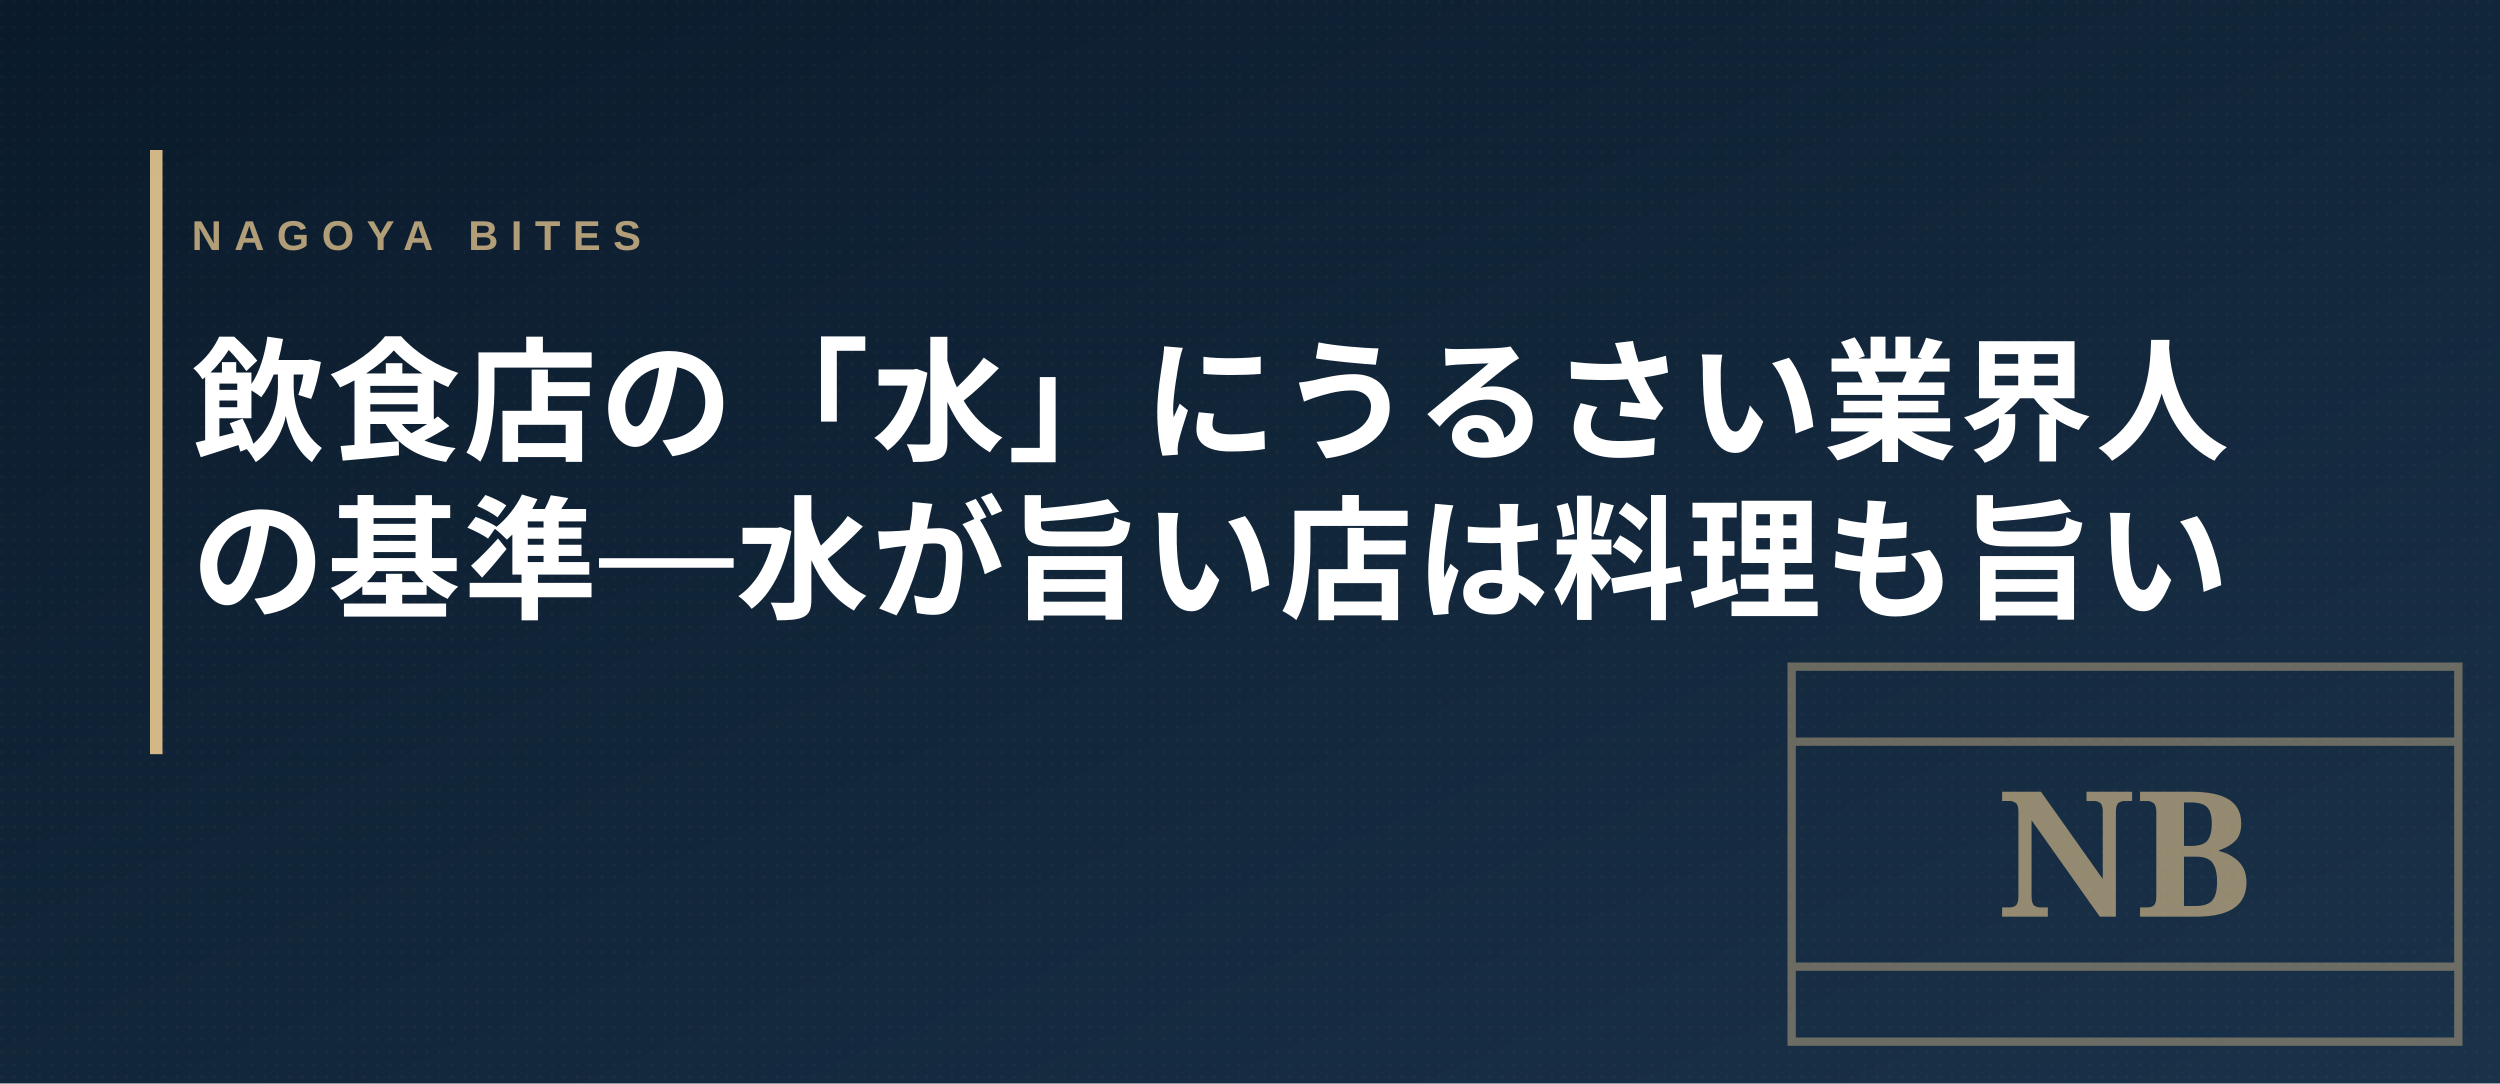
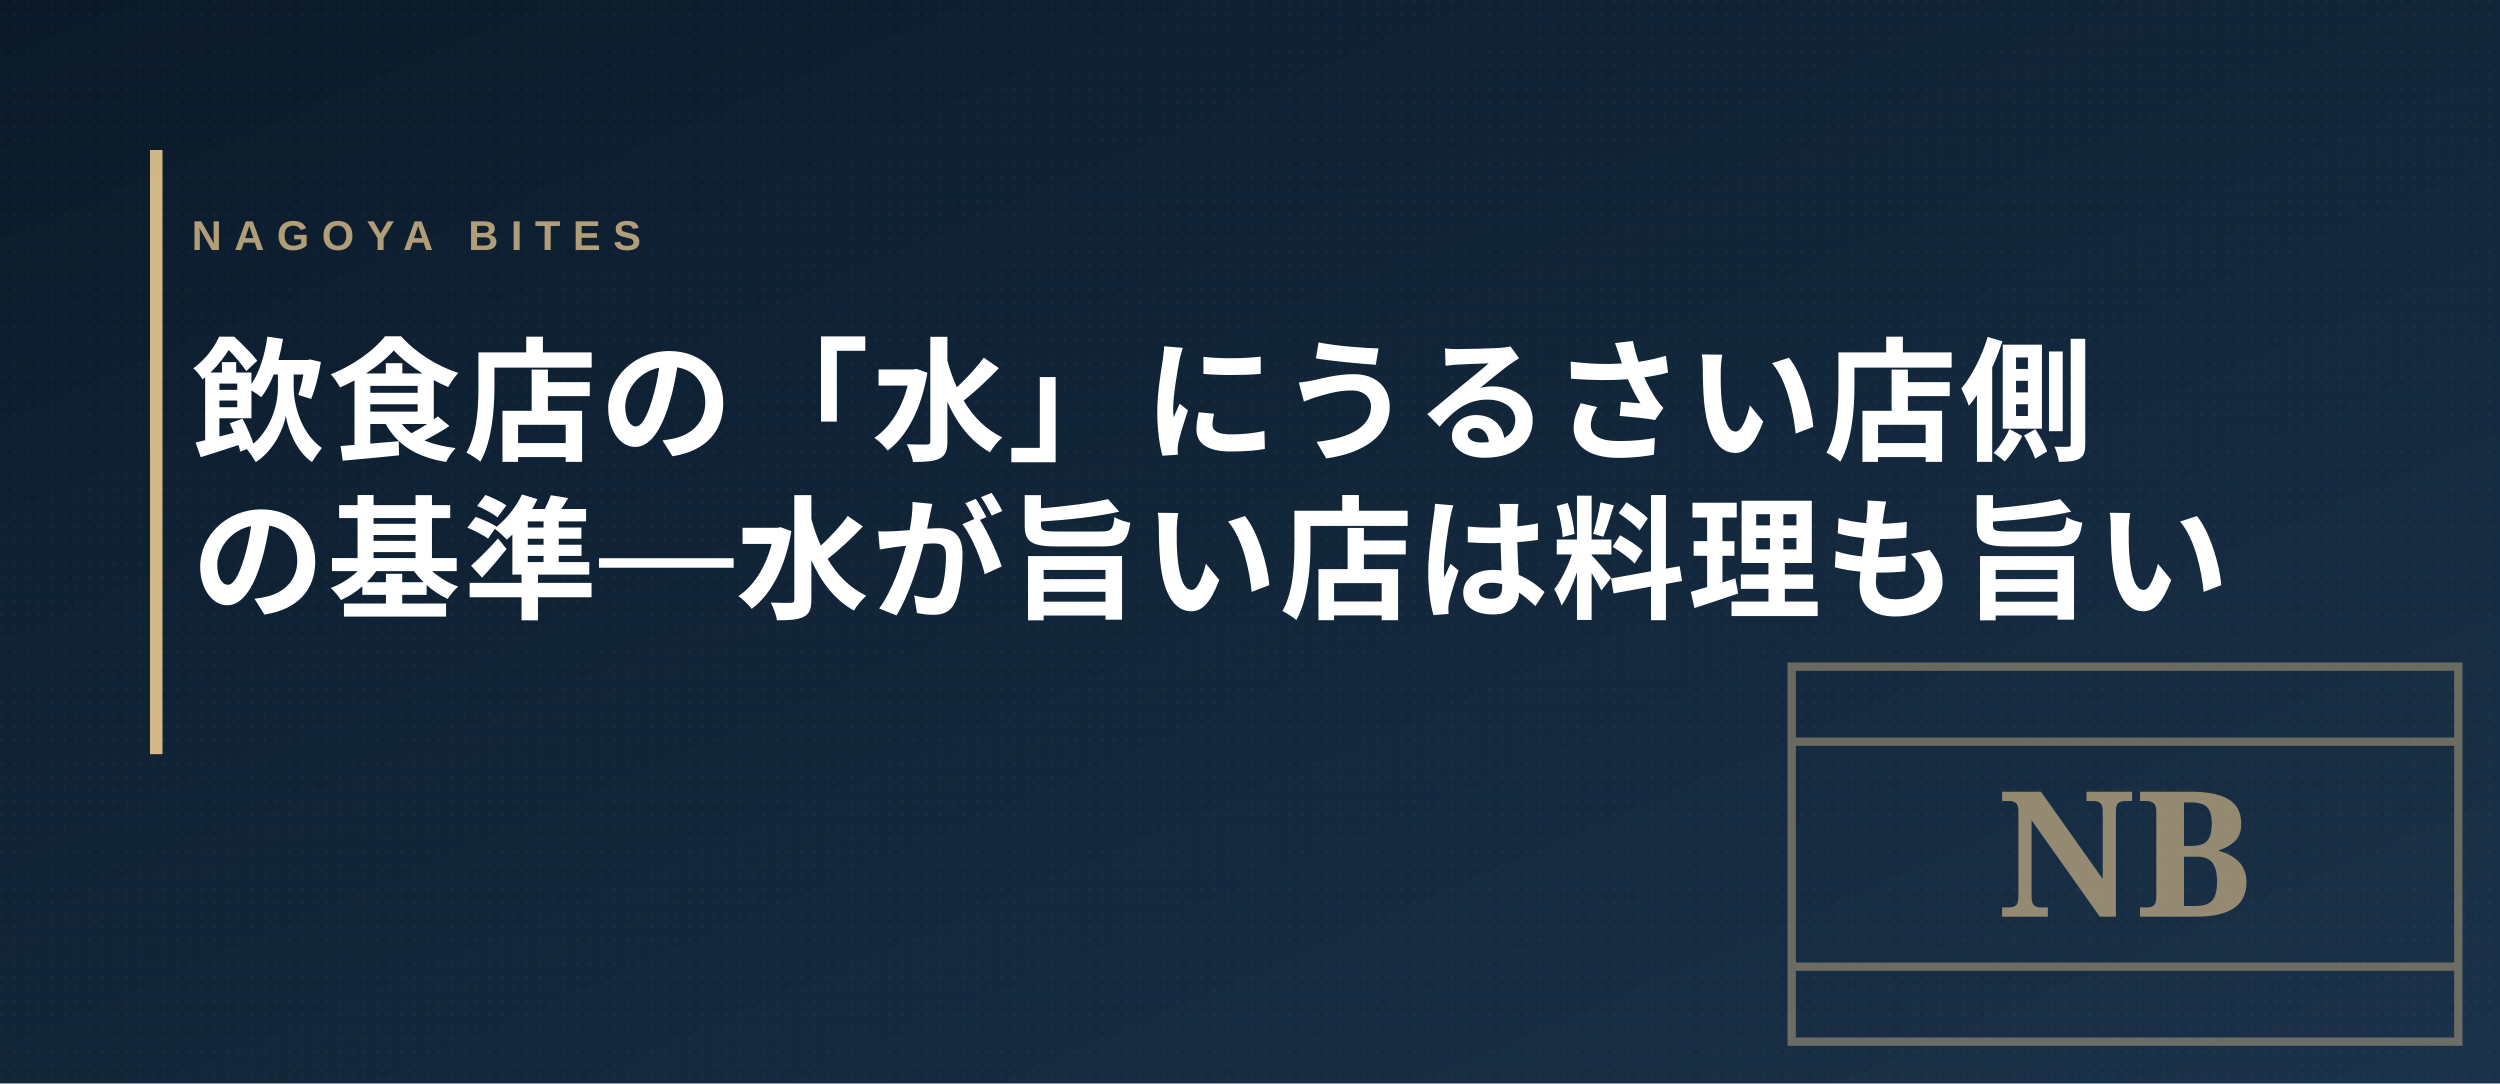
- <svg xmlns="http://www.w3.org/2000/svg" viewBox="0 0 600 260" width="600" height="260" role="img" aria-label="飲食店の「水」にうるさい業界人の基準 — 水が旨い店は料理も旨い">
+ <svg xmlns="http://www.w3.org/2000/svg" viewBox="0 0 600 260" width="600" height="260" role="img" aria-label="飲食店の「水」にうるさい店側の基準 — 水が旨い店は料理も旨い">
  <defs>
    <linearGradient id="bg" x1="0" y1="0" x2="1" y2="1">
      <stop offset="0%" stop-color="#0a1a2a" />
      <stop offset="100%" stop-color="#2a4a6a" />
    </linearGradient>
    <pattern id="grain" width="3" height="3" patternUnits="userSpaceOnUse">
      <rect width="3" height="3" fill="#0a1a2a" />
      <circle cx="0.5" cy="0.5" r="0.4" fill="#e8c890" opacity="0.06" />
    </pattern>
  </defs>
  <rect width="600" height="260" fill="url(#bg)" />
  <rect width="600" height="260" fill="url(#grain)" opacity=".5" />
  <g opacity=".4" fill="none" stroke="#e8c890" stroke-width="2">
    <rect x="430" y="160" width="160" height="90" />
    <line x1="430" y1="178" x2="590" y2="178" />
    <line x1="430" y1="232" x2="590" y2="232" />
  </g>
  <text x="510" y="220" text-anchor="middle" fill="#e8c890" opacity=".6" font-family="'Hiragino Mincho ProN', 'Yu Mincho', serif" font-size="42" font-weight="700">NB</text>
  <rect x="36" y="36" width="3" height="145" fill="#e8c890" opacity=".9" />
-   <text x="46" y="108" fill="#fff" font-family="'Hiragino Mincho ProN','Yu Mincho','Noto Serif JP',serif" font-size="32" font-weight="700" letter-spacing="0.02em">飲食店の「水」にうるさい業界人</text>
+   <text x="46" y="108" fill="#fff" font-family="'Hiragino Mincho ProN','Yu Mincho','Noto Serif JP',serif" font-size="32" font-weight="700" letter-spacing="0.02em">飲食店の「水」にうるさい店側</text>
  <text x="46" y="146" fill="#fff" font-family="'Hiragino Mincho ProN','Yu Mincho','Noto Serif JP',serif" font-size="32" font-weight="700" letter-spacing="0.02em">の基準—水が旨い店は料理も旨い</text>
  <text x="46" y="60" fill="#e8c890" opacity=".75" font-family="'Helvetica Neue', Arial, sans-serif" font-size="10" font-weight="700" letter-spacing="0.3em">NAGOYA BITES</text>
</svg>
